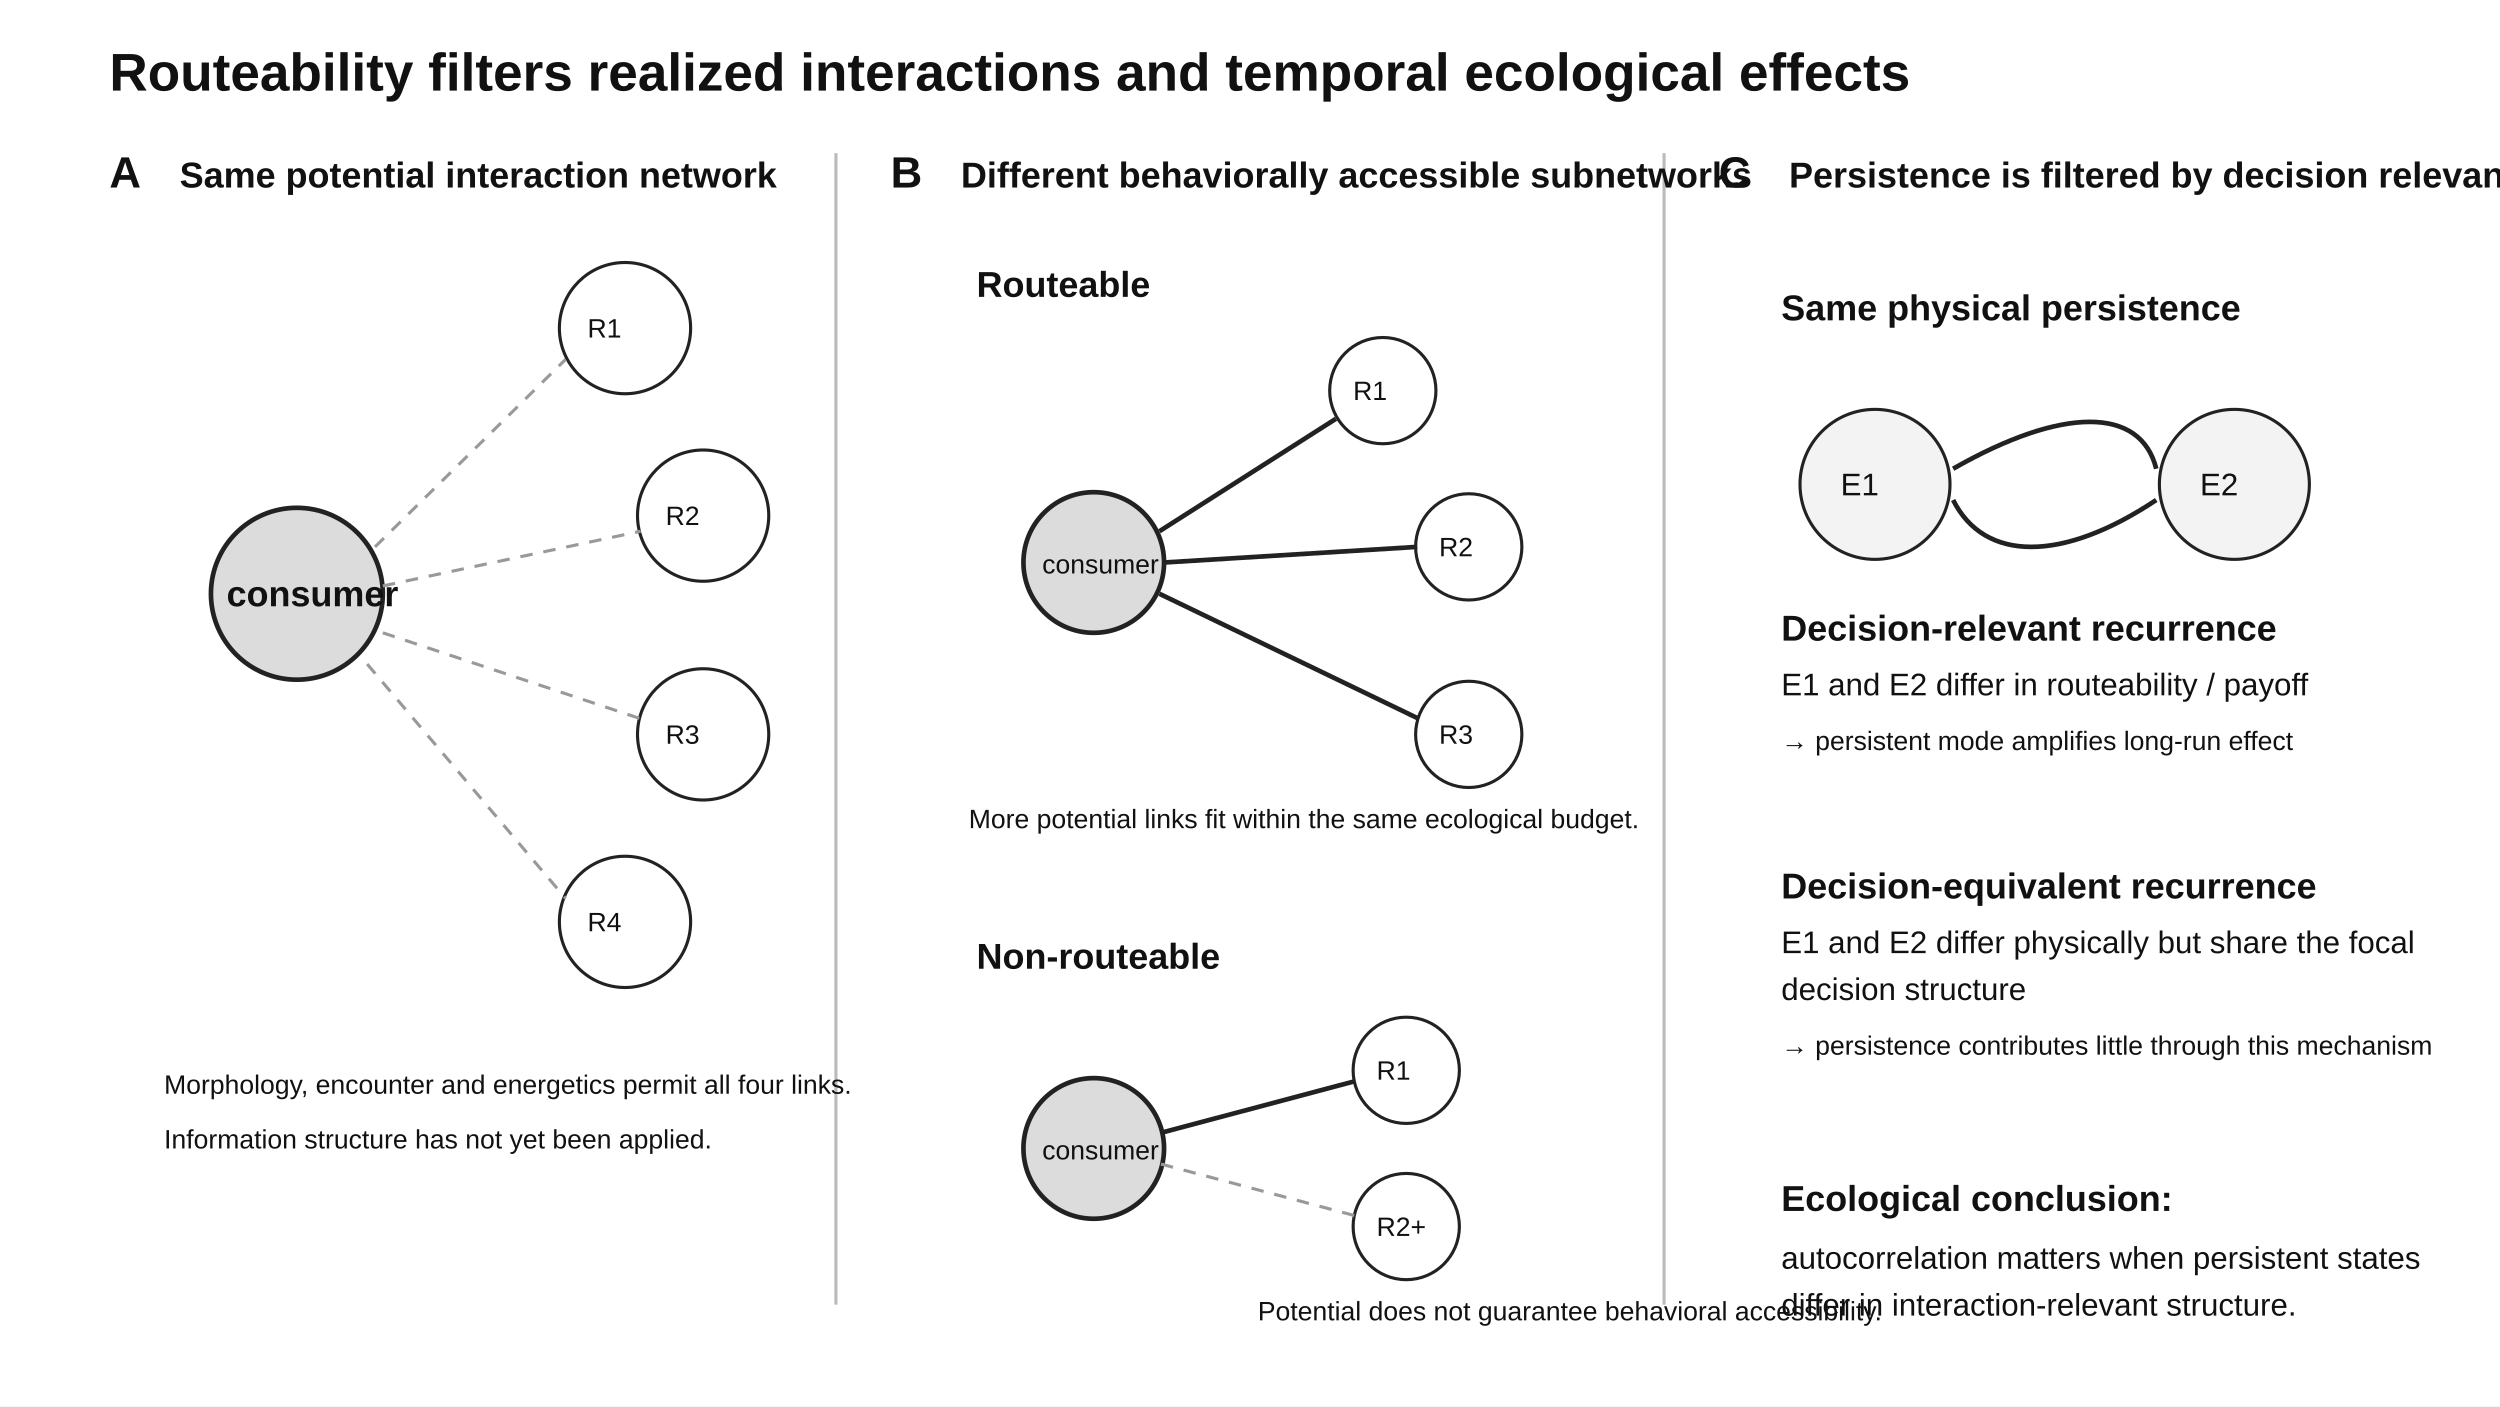
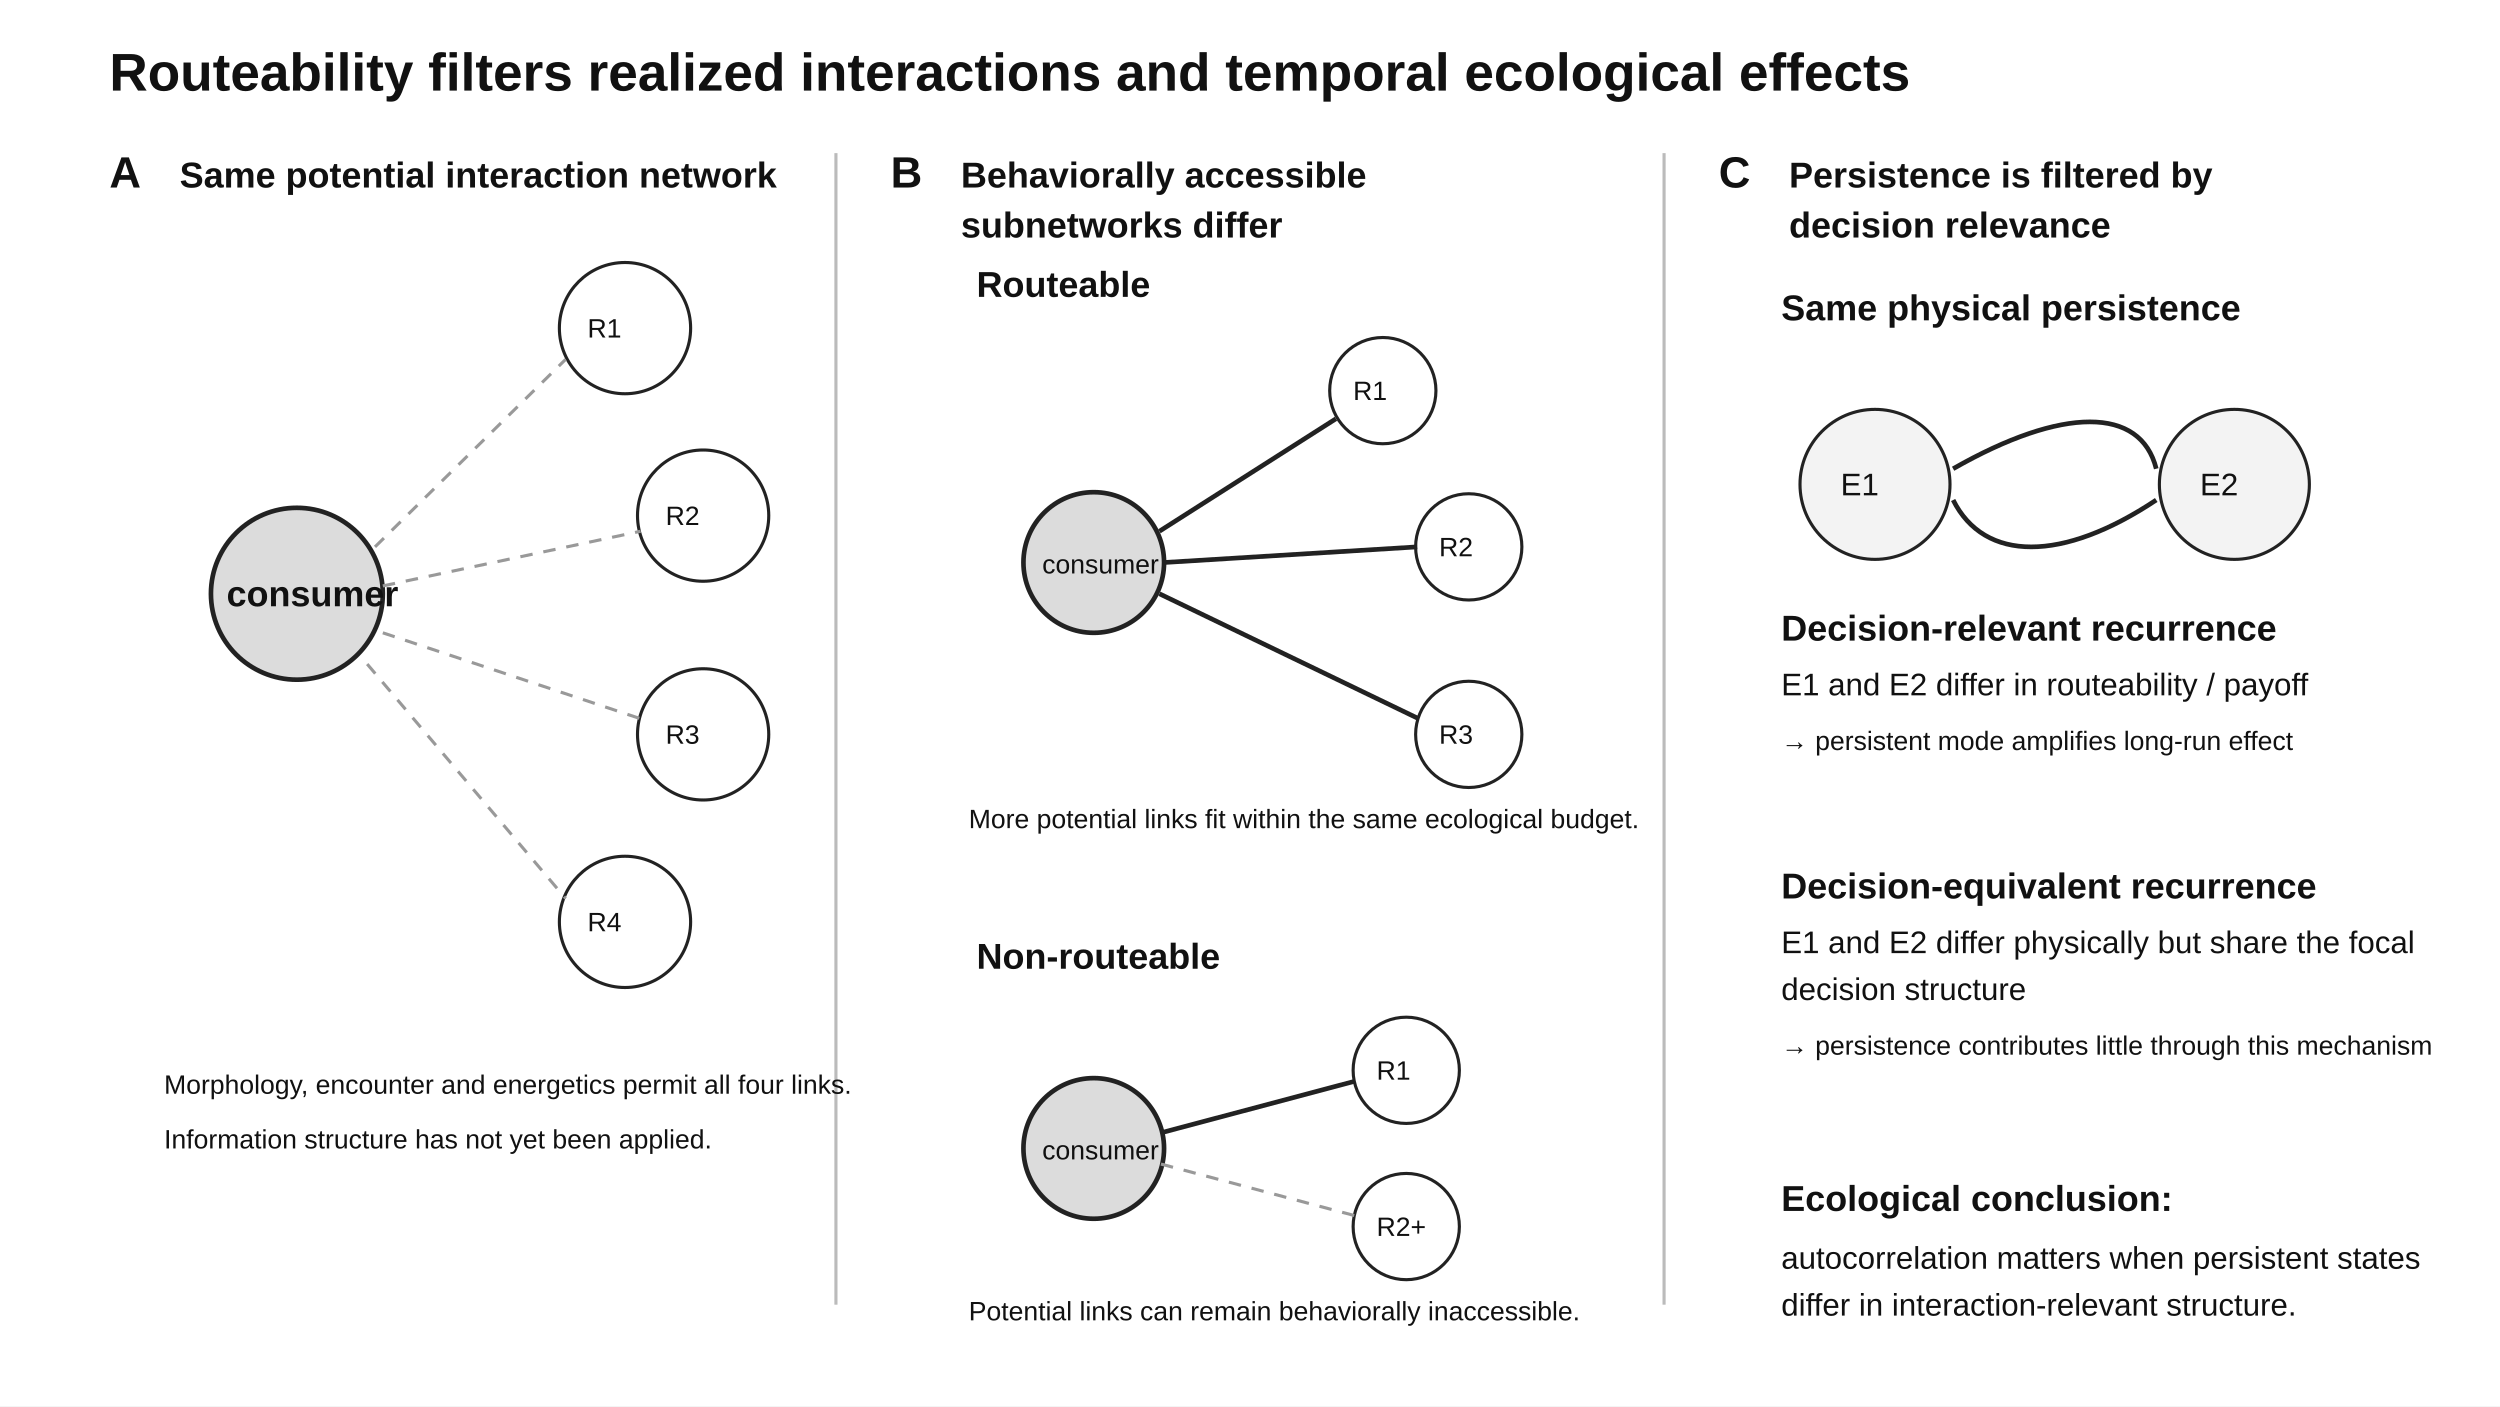
<svg xmlns="http://www.w3.org/2000/svg" width="1600" height="900" viewBox="0 0 1600 900">
  <rect width="1600" height="900" fill="white" />
  <style>
text{font-family:Arial,Helvetica,sans-serif;fill:#111}.title{font-size:34px;font-weight:700}.panel{font-size:28px;font-weight:700}.head{font-size:23px;font-weight:700}.body{font-size:20px}.small{font-size:17px}.tiny{font-size:15px}.box{fill:#fff;stroke:#222;stroke-width:2}.soft{fill:#f3f3f3;stroke:#555;stroke-width:1.5}.dark{fill:#dcdcdc;stroke:#333;stroke-width:1.5}.line{stroke:#222;stroke-width:3;fill:none}.thin{stroke:#777;stroke-width:2;fill:none}.dash{stroke:#999;stroke-width:2;stroke-dasharray:8 7;fill:none}
</style>
  <text x="70" y="58" class="title">Routeability filters realized interactions and temporal ecological effects</text>
  <line x1="535" y1="98" x2="535" y2="835" stroke="#bbb" stroke-width="2" />
  <line x1="1065" y1="98" x2="1065" y2="835" stroke="#bbb" stroke-width="2" />
  <text x="70" y="120" class="panel">A</text>
  <text x="115" y="120" class="head">Same potential interaction network</text>
  <circle cx="190" cy="380" r="55" fill="#dcdcdc" stroke="#222" stroke-width="3" />
  <text x="145" y="388" class="head">consumer</text>
  <g>
    <circle cx="400" cy="210" r="42" fill="white" stroke="#222" stroke-width="2" />
    <text x="376" y="216" class="small">R1</text>
    <circle cx="450" cy="330" r="42" fill="white" stroke="#222" stroke-width="2" />
    <text x="426" y="336" class="small">R2</text>
    <circle cx="450" cy="470" r="42" fill="white" stroke="#222" stroke-width="2" />
    <text x="426" y="476" class="small">R3</text>
    <circle cx="400" cy="590" r="42" fill="white" stroke="#222" stroke-width="2" />
    <text x="376" y="596" class="small">R4</text>
  </g>
  <line x1="240" y1="350" x2="362" y2="230" class="dash" />
  <line x1="245" y1="375" x2="410" y2="340" class="dash" />
  <line x1="245" y1="405" x2="410" y2="460" class="dash" />
  <line x1="235" y1="425" x2="362" y2="575" class="dash" />
  <text x="105" y="700" class="small">Morphology, encounter and energetics permit all four links.</text>
  <text x="105" y="735" class="small">Information structure has not yet been applied.</text>
  <text x="570" y="120" class="panel">B</text>
-   <text x="615" y="120" class="head">Different behaviorally accessible subnetworks</text>
+   <text x="615" y="120" class="head">Behaviorally accessible</text>\n<text x="615" y="152" class="head">subnetworks differ</text>
  <text x="625" y="190" class="head">Routeable</text>
  <circle cx="700" cy="360" r="45" fill="#dcdcdc" stroke="#222" stroke-width="3" />
  <text x="667" y="367" class="small">consumer</text>
  <circle cx="885" cy="250" r="34" fill="white" stroke="#222" stroke-width="2" />
  <text x="866" y="256" class="small">R1</text>
  <circle cx="940" cy="350" r="34" fill="white" stroke="#222" stroke-width="2" />
  <text x="921" y="356" class="small">R2</text>
  <circle cx="940" cy="470" r="34" fill="white" stroke="#222" stroke-width="2" />
  <text x="921" y="476" class="small">R3</text>
  <line x1="742" y1="340" x2="855" y2="268" class="line" />
  <line x1="745" y1="360" x2="907" y2="350" class="line" />
  <line x1="742" y1="380" x2="908" y2="460" class="line" />
  <text x="620" y="530" class="small">More potential links fit within the same ecological budget.</text>
  <text x="625" y="620" class="head">Non-routeable</text>
  <circle cx="700" cy="735" r="45" fill="#dcdcdc" stroke="#222" stroke-width="3" />
  <text x="667" y="742" class="small">consumer</text>
  <circle cx="900" cy="685" r="34" fill="white" stroke="#222" stroke-width="2" />
  <text x="881" y="691" class="small">R1</text>
  <circle cx="900" cy="785" r="34" fill="white" stroke="#222" stroke-width="2" />
  <text x="881" y="791" class="small">R2+</text>
  <line x1="743" y1="725" x2="867" y2="692" class="line" />
  <line x1="743" y1="745" x2="867" y2="778" class="dash" />
-   <text x="805" y="845" class="small">Potential does not guarantee behavioral accessibility.</text>
+   <text x="620" y="845" class="small">Potential links can remain behaviorally inaccessible.</text>
  <text x="1100" y="120" class="panel">C</text>
-   <text x="1145" y="120" class="head">Persistence is filtered by decision relevance</text>
+   <text x="1145" y="120" class="head">Persistence is filtered by</text>\n<text x="1145" y="152" class="head">decision relevance</text>
  <text x="1140" y="205" class="head">Same physical persistence</text>
  <circle cx="1200" cy="310" r="48" fill="#f3f3f3" stroke="#222" stroke-width="2" />
  <text x="1178" y="317" class="body">E1</text>
  <circle cx="1430" cy="310" r="48" fill="#f3f3f3" stroke="#222" stroke-width="2" />
  <text x="1408" y="317" class="body">E2</text>
  <path d="M1250 300 C1320 260 1370 260 1380 300" class="line" />
  <path d="M1380 320 C1320 360 1270 360 1250 320" class="line" />
  <text x="1140" y="410" class="head">Decision-relevant recurrence</text>
  <text x="1140" y="445" class="body">E1 and E2 differ in routeability / payoff</text>
  <text x="1140" y="480" class="small">→ persistent mode amplifies long-run effect</text>
  <text x="1140" y="575" class="head">Decision-equivalent recurrence</text>
  <text x="1140" y="610" class="body">E1 and E2 differ physically but share the focal</text>
  <text x="1140" y="640" class="body">decision structure</text>
  <text x="1140" y="675" class="small">→ persistence contributes little through this mechanism</text>
  <text x="1140" y="775" class="head">Ecological conclusion:</text>
  <text x="1140" y="812" class="body">autocorrelation matters when persistent states</text>
  <text x="1140" y="842" class="body">differ in interaction-relevant structure.</text>
</svg>
